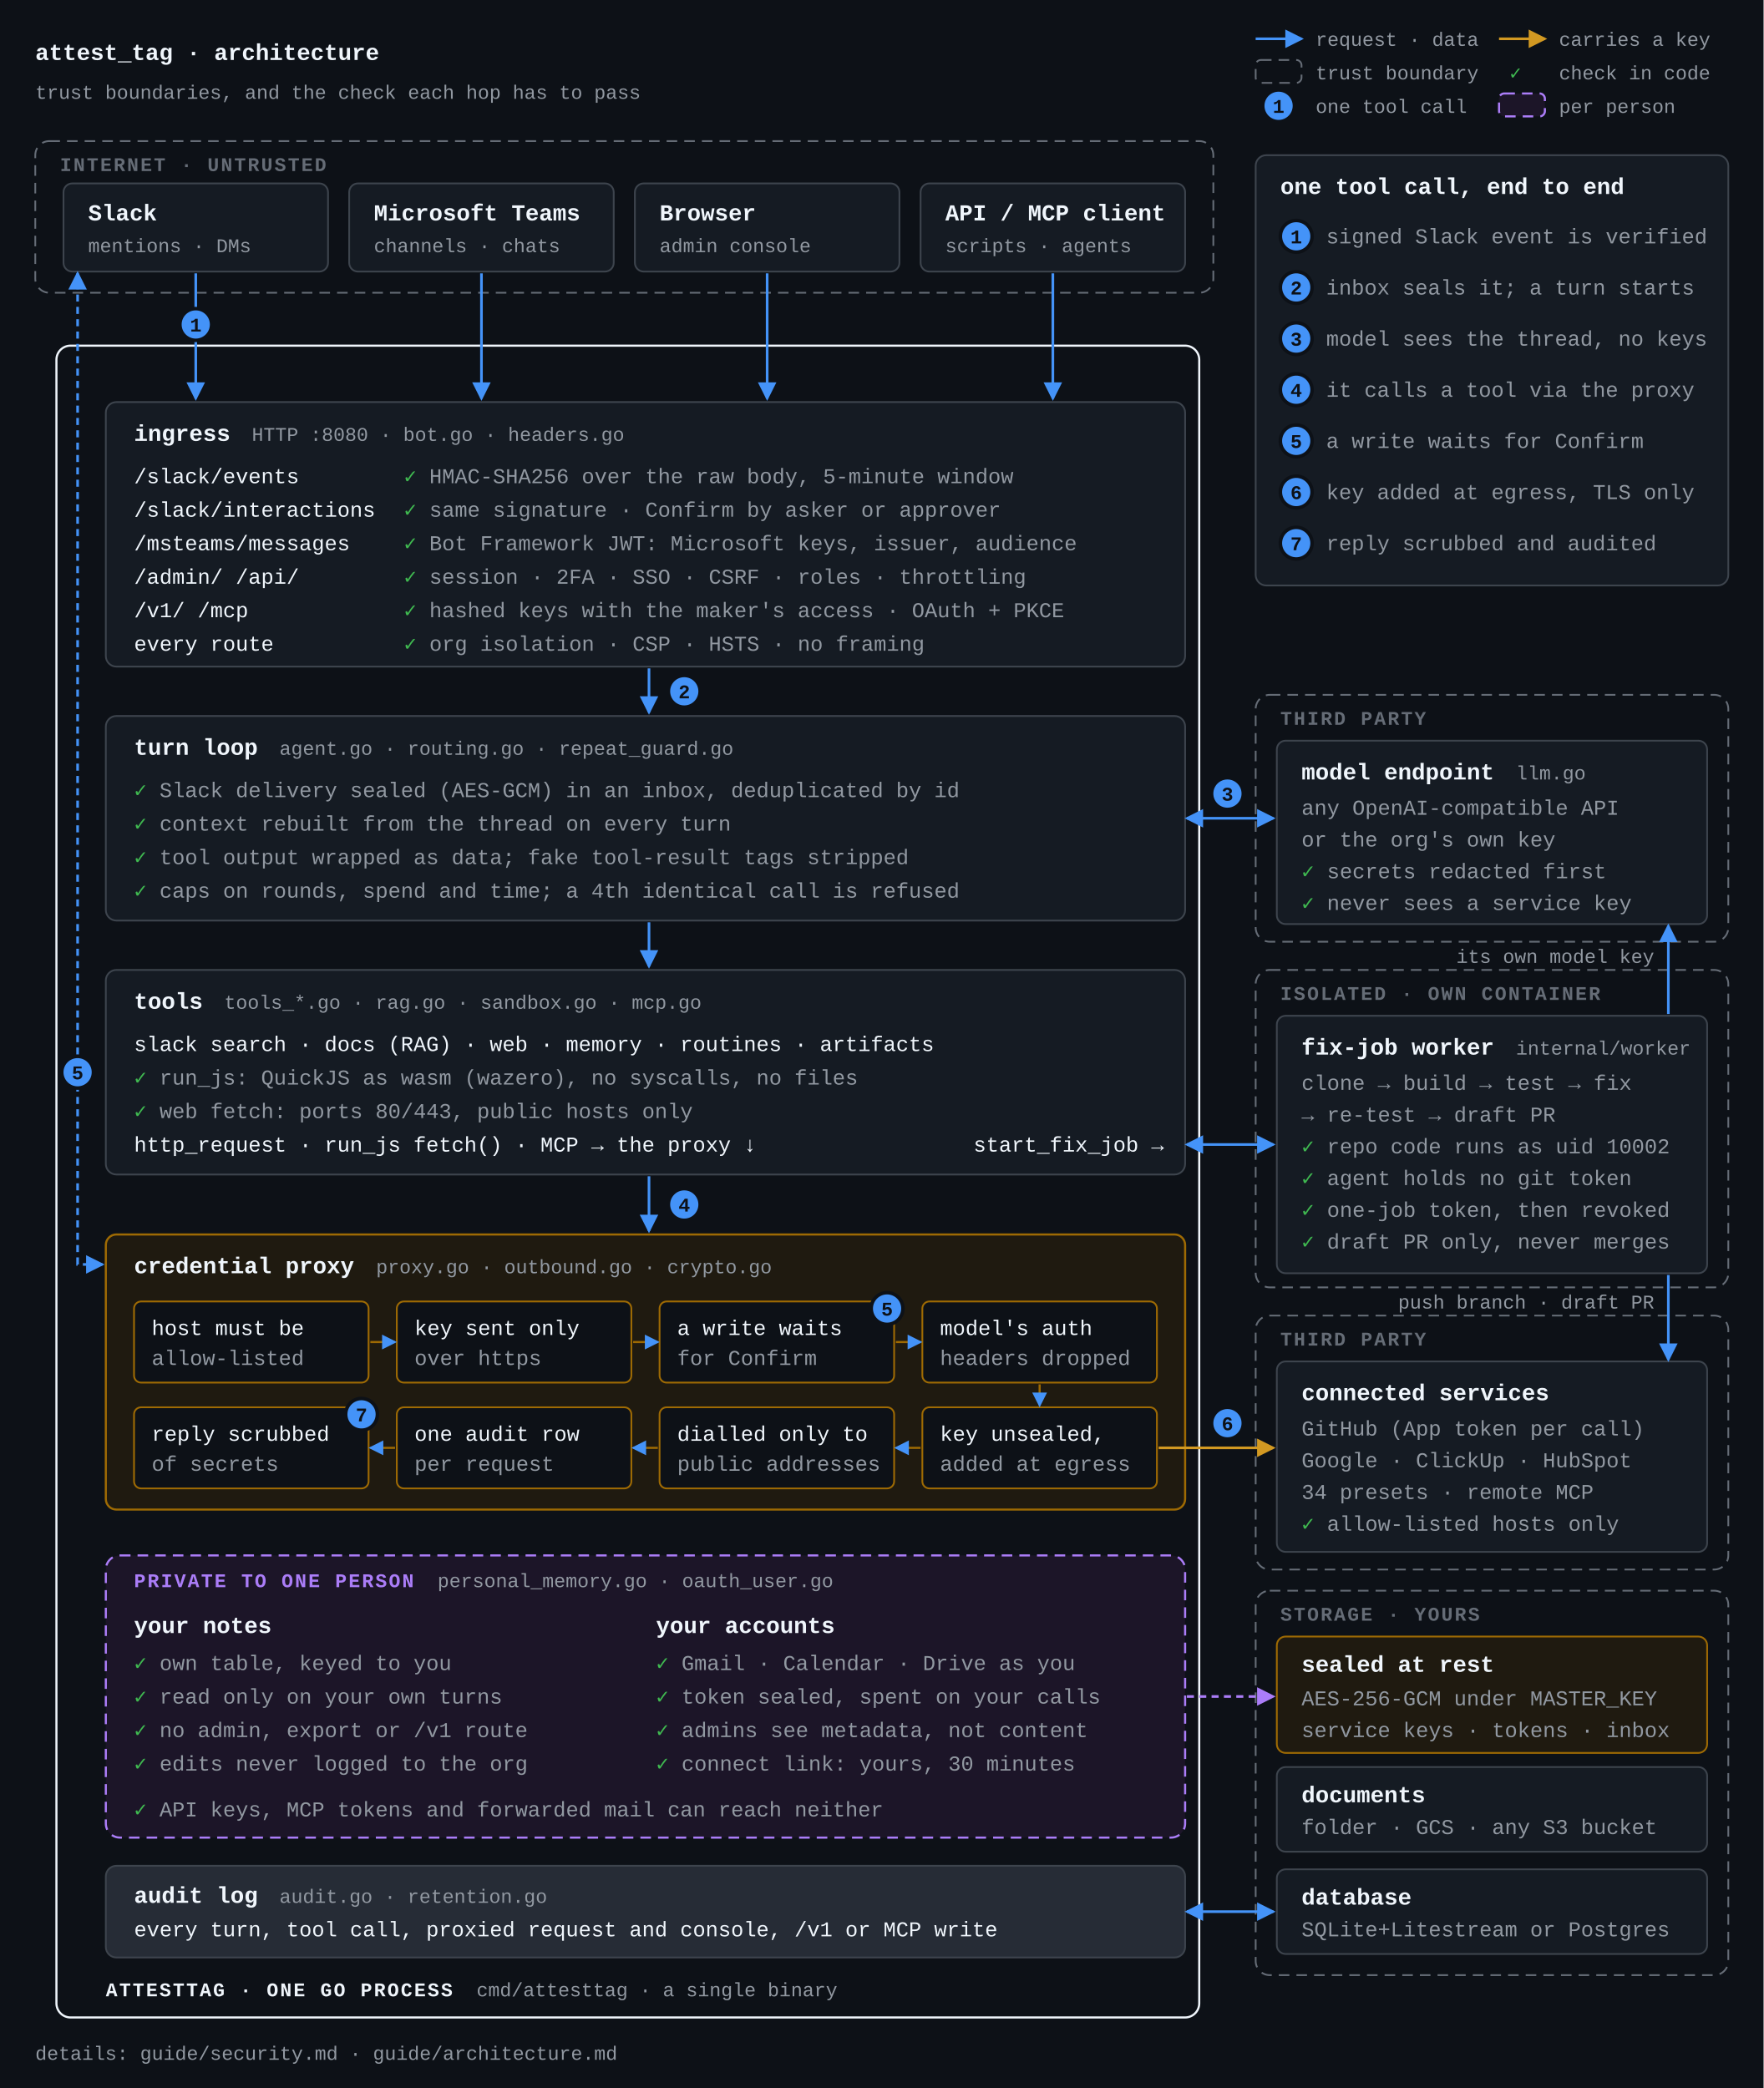
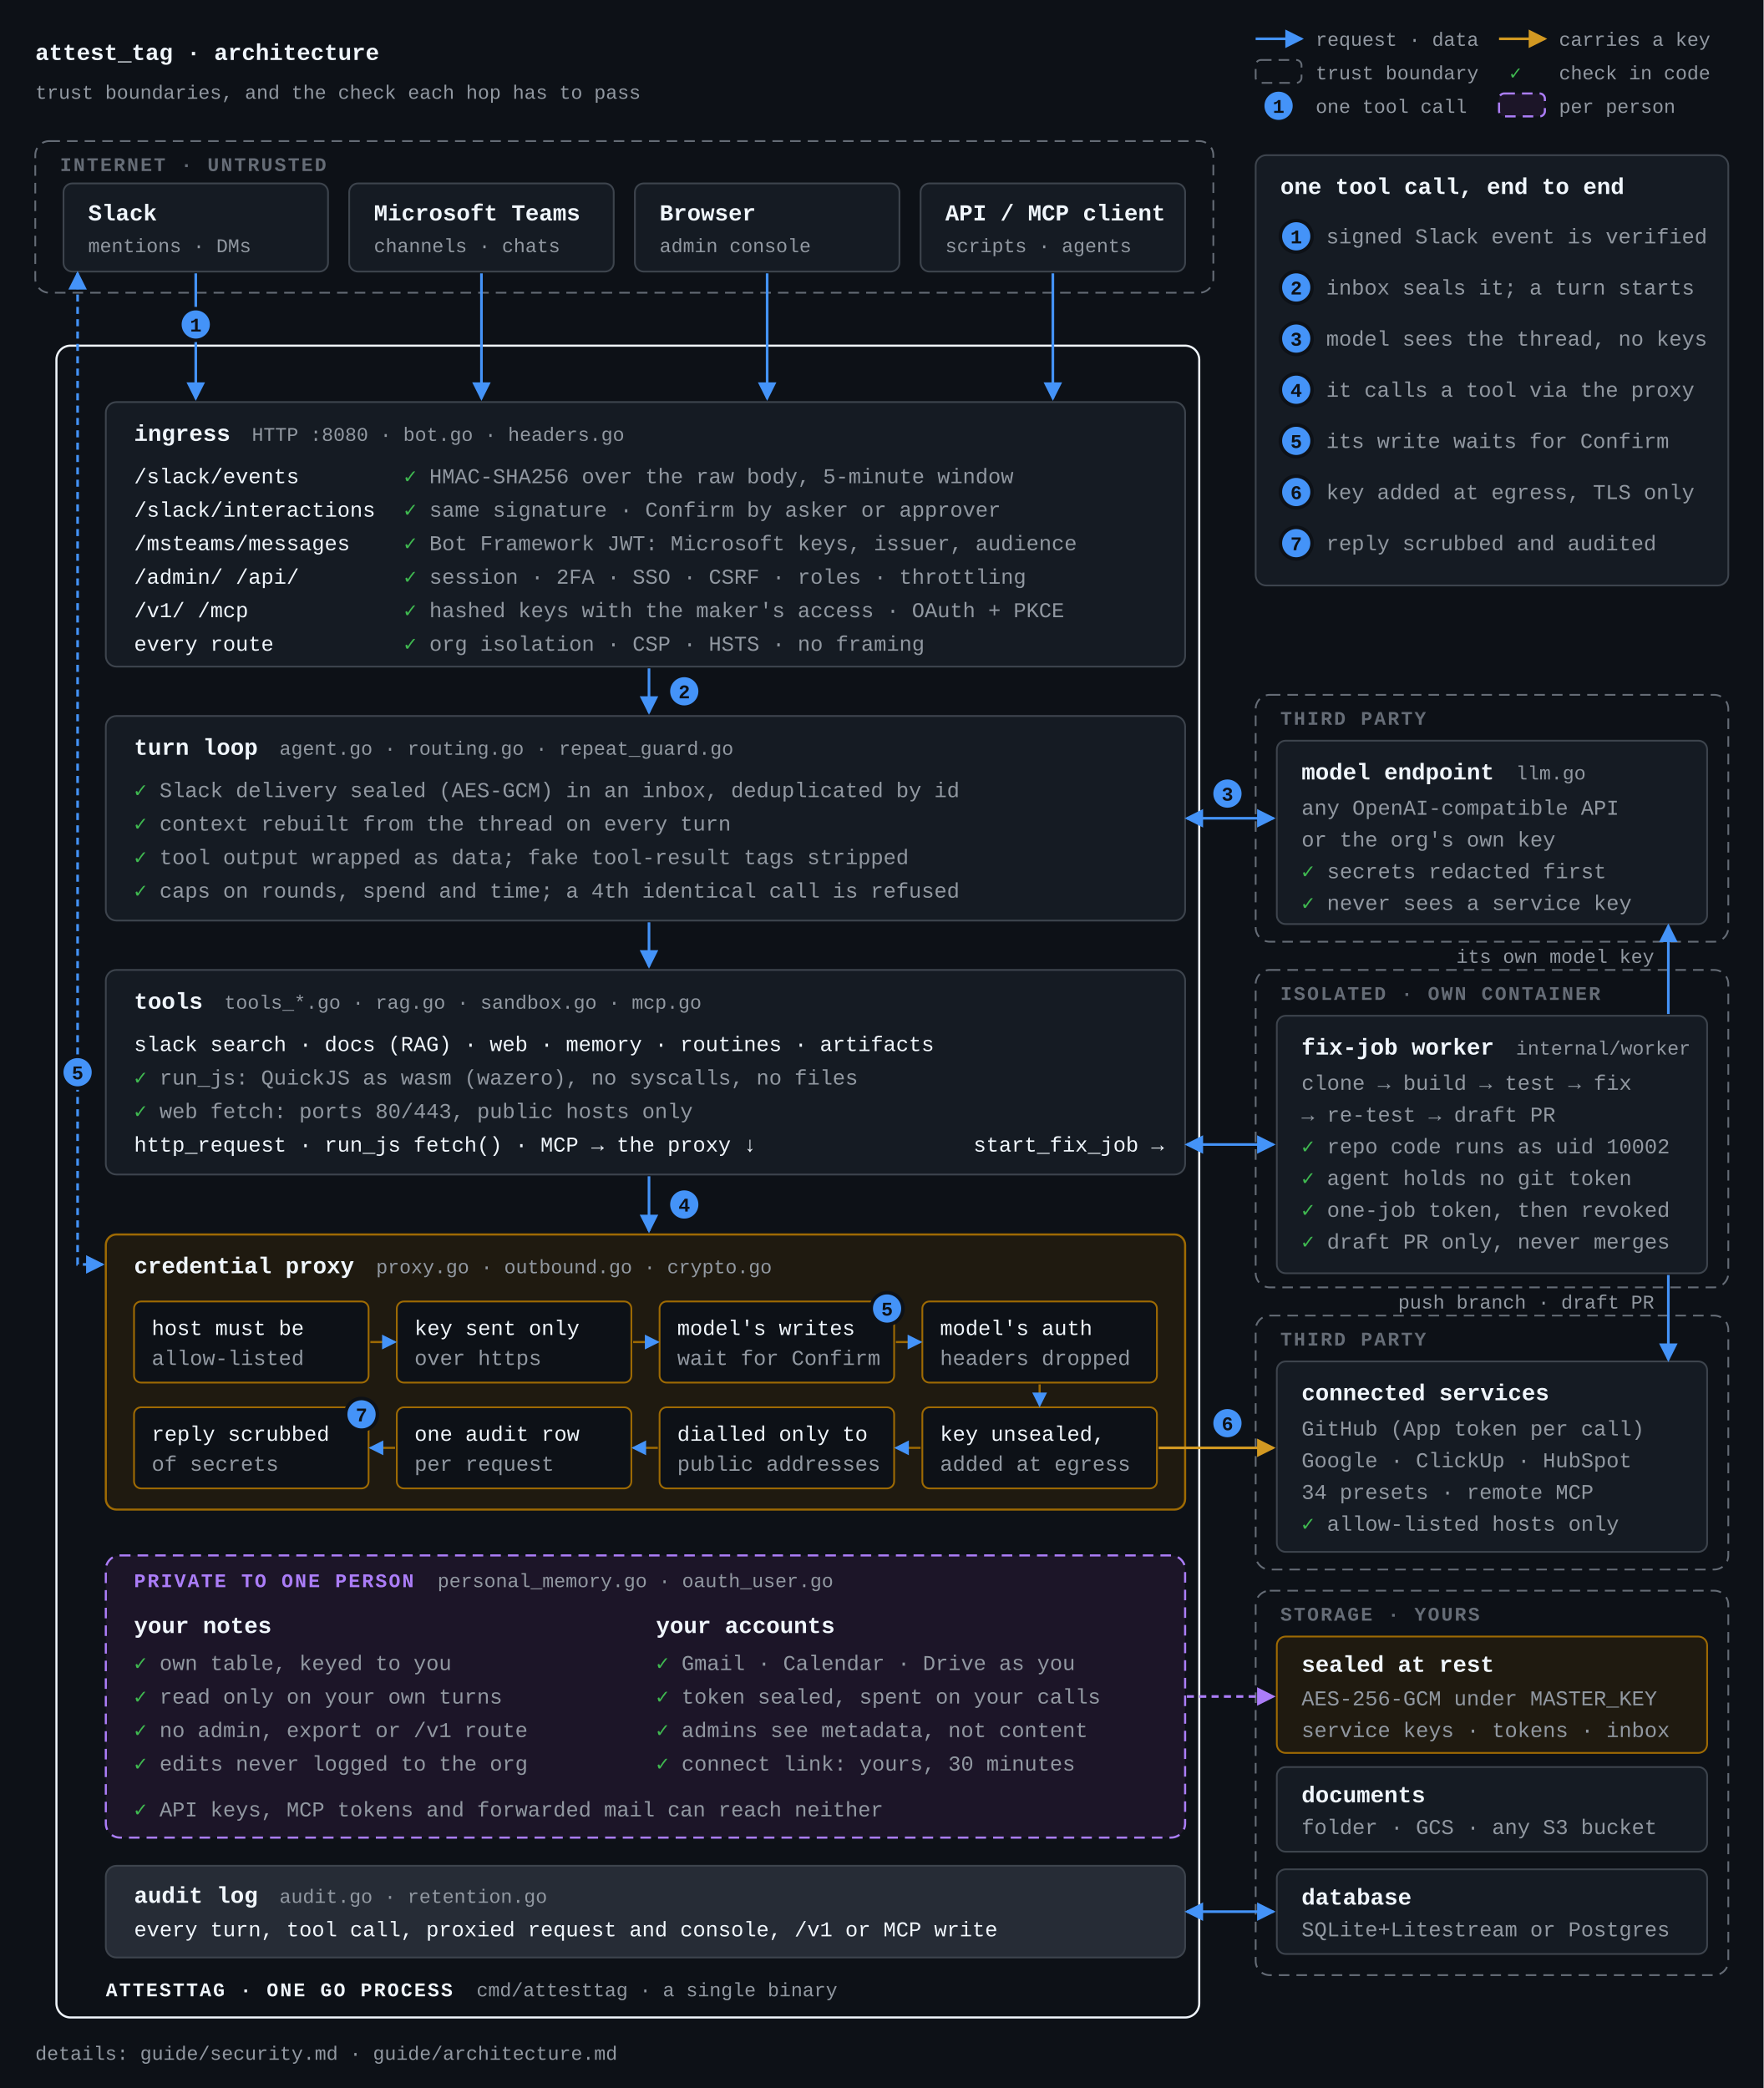
<svg xmlns="http://www.w3.org/2000/svg" viewBox="0 0 1000 1184" width="1000" height="1184" role="img" aria-labelledby="t d">
  <style>
    text{font-family:ui-monospace,SFMono-Regular,'SF Mono',Menlo,Consolas,'Liberation Mono',monospace;font-size:12px;fill:#9198a1}
    .h{fill:#f0f6fc;font-weight:700;font-size:13px}
    .ink{fill:#f0f6fc}
    .f{font-size:11px;fill:#9198a1}
    .ok{fill:#3fb950}
    .zl{font-size:11px;font-weight:700;letter-spacing:1px;fill:#656c76}
    .pl{font-size:11px;font-weight:700;letter-spacing:1px;fill:#ab7df8}
    .pl2{font-size:11px;font-weight:700;letter-spacing:1px;fill:#f0f6fc}
    .sh{fill:#f0f6fc;font-weight:700;font-size:13px}
    .sm{fill:#9198a1;font-size:11px}
    .sb{fill:#f0f6fc}
    .bdgt{fill:#0d1117;font-size:11px;font-weight:700}
    .bdg{fill:#4493f8;stroke:#0d1117;stroke-width:2}
    .bx{fill:#151b23;stroke:#3d444d;stroke-width:1}
    .lay{fill:#151b23;stroke:#3d444d;stroke-width:1}
    .kly{fill:#1f1a10;stroke:#9e6a03;stroke-width:1.2}
    .kbx{fill:#1f1a10;stroke:#9e6a03;stroke-width:1}
    .st{fill:#0d1117;stroke:#9e6a03;stroke-width:1}
    .strip{fill:#262c36;stroke:#3d444d;stroke-width:1}
    .zb{fill:none;stroke:#656c76;stroke-width:1;stroke-dasharray:6 4}
    .pz{fill:#1c1528;stroke:#ab7df8;stroke-width:1.2;stroke-dasharray:6 4}
    .proc{fill:none;stroke:#f0f6fc;stroke-width:1.2}
    .l,.ls,.lc{stroke:#4493f8;stroke-width:1.5;fill:none}
    .ls{stroke:#9e6a03;stroke-width:1.2}
    .lk{stroke:#d29922;stroke-width:1.5;fill:none}
    .lp{stroke:#ab7df8;stroke-width:1.5;fill:none}
    .me{fill:#4493f8} .mk{fill:#d29922} .mp{fill:#ab7df8}
  </style>
  <defs>
    <marker id="e" viewBox="0 0 8 8" refX="7" refY="4" markerWidth="7" markerHeight="7" orient="auto-start-reverse">
      <path d="M0 0L8 4L0 8z" class="me" />
    </marker>
    <marker id="k" viewBox="0 0 8 8" refX="7" refY="4" markerWidth="7" markerHeight="7" orient="auto-start-reverse">
      <path d="M0 0L8 4L0 8z" class="mk" />
    </marker>
    <marker id="p" viewBox="0 0 8 8" refX="7" refY="4" markerWidth="7" markerHeight="7" orient="auto-start-reverse">
      <path d="M0 0L8 4L0 8z" class="mp" />
    </marker>
  </defs>
  <rect width="1000" height="1184" fill="#0d1117" />
  <rect x="32" y="196" width="648" height="948" rx="8" class="proc" />
  <text x="60" y="1132" class="pl2">ATTESTTAG · ONE GO PROCESS</text>
  <text x="270.201" y="1132" class="f">cmd/attesttag · a single binary</text>
  <text x="20" y="34" class="h">attest_tag · architecture</text>
  <text x="20" y="56" class="f">trust boundaries, and the check each hop has to pass</text>
  <path d="M712 22H738" class="l" marker-end="url(#e)" />
  <text x="746" y="26" class="f">request · data</text>
  <path d="M850 22H876" class="lk" marker-end="url(#k)" />
  <text x="884" y="26" class="f">carries a key</text>
  <rect x="712" y="34" width="26" height="13" rx="3" class="zb" />
  <text x="746" y="45" class="f">trust boundary</text>
  <text x="856" y="45" class="f">
    <tspan class="ok">✓</tspan>
  </text>
  <text x="884" y="45" class="f">check in code</text>
  <circle cx="725" cy="60" r="9" class="bdg" />
  <text x="725" y="64" class="bdgt" text-anchor="middle">1</text>
  <text x="746" y="64" class="f">one tool call</text>
  <rect x="850" y="53" width="26" height="13" rx="3" class="pz" />
  <text x="884" y="64" class="f">per person</text>
  <rect x="20" y="80" width="668" height="86" rx="8" class="zb" />
  <text x="34" y="97" class="zl">INTERNET · UNTRUSTED</text>
  <rect x="36" y="104" width="150" height="50" rx="5" class="bx" />
  <text x="50" y="125" class="h">Slack</text>
  <text x="50" y="143" class="f">mentions · DMs</text>
  <rect x="198" y="104" width="150" height="50" rx="5" class="bx" />
  <text x="212" y="125" class="h">Microsoft Teams</text>
  <text x="212" y="143" class="f">channels · chats</text>
  <rect x="360" y="104" width="150" height="50" rx="5" class="bx" />
  <text x="374" y="125" class="h">Browser</text>
  <text x="374" y="143" class="f">admin console</text>
  <rect x="522" y="104" width="150" height="50" rx="5" class="bx" />
  <text x="536" y="125" class="h">API / MCP client</text>
  <text x="536" y="143" class="f">scripts · agents</text>
  <rect x="60" y="228" width="612" height="150" rx="6" class="lay" />
  <text x="76" y="250" class="h">ingress</text>
  <text x="142.791" y="250" class="f">HTTP :8080 · bot.go · headers.go</text>
  <text x="76" y="274" class="ink">/slack/events</text>
  <text x="229" y="274" class="b">
    <tspan class="ok">✓</tspan> HMAC-SHA256 over the raw body, 5-minute window</text>
  <text x="76" y="293" class="ink">/slack/interactions</text>
  <text x="229" y="293" class="b">
    <tspan class="ok">✓</tspan> same signature · Confirm by asker or approver</text>
  <text x="76" y="312" class="ink">/msteams/messages</text>
  <text x="229" y="312" class="b">
    <tspan class="ok">✓</tspan> Bot Framework JWT: Microsoft keys, issuer, audience</text>
  <text x="76" y="331" class="ink">/admin/  /api/</text>
  <text x="229" y="331" class="b">
    <tspan class="ok">✓</tspan> session · 2FA · SSO · CSRF · roles · throttling</text>
  <text x="76" y="350" class="ink">/v1/  /mcp</text>
  <text x="229" y="350" class="b">
    <tspan class="ok">✓</tspan> hashed keys with the maker's access · OAuth + PKCE</text>
  <text x="76" y="369" class="ink">every route</text>
  <text x="229" y="369" class="b">
    <tspan class="ok">✓</tspan> org isolation · CSP · HSTS · no framing</text>
  <rect x="60" y="406" width="612" height="116" rx="6" class="lay" />
  <text x="76" y="428" class="h">turn loop</text>
  <text x="158.446" y="428" class="f">agent.go · routing.go · repeat_guard.go</text>
  <text x="76" y="452" class="b">
    <tspan class="ok">✓</tspan> Slack delivery sealed (AES-GCM) in an inbox, deduplicated by id</text>
  <text x="76" y="471" class="b">
    <tspan class="ok">✓</tspan> context rebuilt from the thread on every turn</text>
  <text x="76" y="490" class="b">
    <tspan class="ok">✓</tspan> tool output wrapped as data; fake tool-result tags stripped</text>
  <text x="76" y="509" class="b">
    <tspan class="ok">✓</tspan> caps on rounds, spend and time; a 4th identical call is refused</text>
  <rect x="60" y="550" width="612" height="116" rx="6" class="lay" />
  <text x="76" y="572" class="h">tools</text>
  <text x="127.136" y="572" class="f">tools_*.go · rag.go · sandbox.go · mcp.go</text>
  <text x="76" y="596" class="ink">slack search · docs (RAG) · web · memory · routines · artifacts</text>
  <text x="76" y="615" class="b">
    <tspan class="ok">✓</tspan> run_js: QuickJS as wasm (wazero), no syscalls, no files</text>
  <text x="76" y="634" class="b">
    <tspan class="ok">✓</tspan> web fetch: ports 80/443, public hosts only</text>
  <text x="76" y="653" class="ink">http_request · run_js fetch() · MCP → the proxy ↓</text>
  <text x="660" y="653" class="ink" text-anchor="end">start_fix_job →</text>
  <rect x="60" y="700" width="612" height="156" rx="6" class="kly" />
  <text x="76" y="722" class="h">credential proxy</text>
  <text x="213.237" y="722" class="f">proxy.go · outbound.go · crypto.go</text>
  <rect x="76" y="738" width="133" height="46" rx="4" class="st" />
  <text x="86" y="757" class="ink">host must be</text>
  <text x="86" y="774" class="b">allow-listed</text>
  <rect x="225" y="738" width="133" height="46" rx="4" class="st" />
  <text x="235" y="757" class="ink">key sent only</text>
  <text x="235" y="774" class="b">over https</text>
  <rect x="374" y="738" width="133" height="46" rx="4" class="st" />
-   <text x="384" y="757" class="ink">a write waits</text>
-   <text x="384" y="774" class="b">for Confirm</text>
+   <text x="384" y="757" class="ink">model's writes</text>
+   <text x="384" y="774" class="b">wait for Confirm</text>
  <rect x="523" y="738" width="133" height="46" rx="4" class="st" />
  <text x="533" y="757" class="ink">model's auth</text>
  <text x="533" y="774" class="b">headers dropped</text>
  <rect x="523" y="798" width="133" height="46" rx="4" class="st" />
  <text x="533" y="817" class="ink">key unsealed,</text>
  <text x="533" y="834" class="b">added at egress</text>
  <rect x="374" y="798" width="133" height="46" rx="4" class="st" />
  <text x="384" y="817" class="ink">dialled only to</text>
  <text x="384" y="834" class="b">public addresses</text>
  <rect x="225" y="798" width="133" height="46" rx="4" class="st" />
  <text x="235" y="817" class="ink">one audit row</text>
  <text x="235" y="834" class="b">per request</text>
  <rect x="76" y="798" width="133" height="46" rx="4" class="st" />
  <text x="86" y="817" class="ink">reply scrubbed</text>
  <text x="86" y="834" class="b">of secrets</text>
  <path d="M210 761.0H224" class="ls" marker-end="url(#e)" />
  <path d="M359 761.0H373" class="ls" marker-end="url(#e)" />
  <path d="M508 761.0H522" class="ls" marker-end="url(#e)" />
  <path d="M589.5 785V797" class="ls" marker-end="url(#e)" />
  <path d="M522 821.0H508" class="ls" marker-end="url(#e)" />
  <path d="M373 821.0H359" class="ls" marker-end="url(#e)" />
  <path d="M224 821.0H210" class="ls" marker-end="url(#e)" />
  <circle cx="503" cy="742" r="9" class="bdg" />
  <text x="503" y="746" class="bdgt" text-anchor="middle">5</text>
  <circle cx="205" cy="802" r="9" class="bdg" />
  <text x="205" y="806" class="bdgt" text-anchor="middle">7</text>
  <rect x="60" y="882" width="612" height="160" rx="8" class="pz" />
  <text x="76" y="900" class="pl">PRIVATE TO ONE PERSON</text>
  <text x="248.085" y="900" class="f">personal_memory.go · oauth_user.go</text>
  <text x="76" y="926" class="h">your notes</text>
  <text x="372" y="926" class="h">your accounts</text>
  <text x="76" y="947" class="b">
    <tspan class="ok">✓</tspan> own table, keyed to you</text>
  <text x="76" y="966" class="b">
    <tspan class="ok">✓</tspan> read only on your own turns</text>
  <text x="76" y="985" class="b">
    <tspan class="ok">✓</tspan> no admin, export or /v1 route</text>
  <text x="76" y="1004" class="b">
    <tspan class="ok">✓</tspan> edits never logged to the org</text>
  <text x="372" y="947" class="b">
    <tspan class="ok">✓</tspan> Gmail · Calendar · Drive as you</text>
  <text x="372" y="966" class="b">
    <tspan class="ok">✓</tspan> token sealed, spent on your calls</text>
  <text x="372" y="985" class="b">
    <tspan class="ok">✓</tspan> admins see metadata, not content</text>
  <text x="372" y="1004" class="b">
    <tspan class="ok">✓</tspan> connect link: yours, 30 minutes</text>
  <text x="76" y="1030" class="b">
    <tspan class="ok">✓</tspan> API keys, MCP tokens and forwarded mail can reach neither</text>
  <rect x="60" y="1058" width="612" height="52" rx="6" class="strip" />
  <text x="76" y="1079" class="sh">audit log</text>
  <text x="158.446" y="1079" class="sm">audit.go · retention.go</text>
  <text x="76" y="1098" class="sb">every turn, tool call, proxied request and console, /v1 or MCP write</text>
  <path d="M111 155V226" class="l" marker-end="url(#e)" />
  <path d="M273 155V226" class="l" marker-end="url(#e)" />
  <path d="M435 155V226" class="l" marker-end="url(#e)" />
  <path d="M597 155V226" class="l" marker-end="url(#e)" />
  <circle cx="111" cy="184" r="9" class="bdg" />
  <text x="111" y="188" class="bdgt" text-anchor="middle">1</text>
  <path d="M368 379V404" class="l" marker-end="url(#e)" />
  <circle cx="388" cy="392.0" r="9" class="bdg" />
  <text x="388" y="396.0" class="bdgt" text-anchor="middle">2</text>
  <path d="M368 523V548" class="l" marker-end="url(#e)" />
  <path d="M368 667V698" class="l" marker-end="url(#e)" />
  <circle cx="388" cy="683.0" r="9" class="bdg" />
  <text x="388" y="687.0" class="bdgt" text-anchor="middle">4</text>
  <path d="M58 717H44V155" class="lc" marker-start="url(#e)" marker-end="url(#e)" stroke-dasharray="4 3" />
  <circle cx="44" cy="608.0" r="9" class="bdg" />
  <text x="44" y="612.0" class="bdgt" text-anchor="middle">5</text>
  <rect x="712" y="88" width="268" height="244" rx="6" class="bx" />
  <text x="726" y="110" class="h">one tool call, end to end</text>
  <circle cx="735" cy="134" r="9" class="bdg" />
  <text x="735" y="138" class="bdgt" text-anchor="middle">1</text>
  <text x="752" y="138" class="b">signed Slack event is verified</text>
  <circle cx="735" cy="163" r="9" class="bdg" />
  <text x="735" y="167" class="bdgt" text-anchor="middle">2</text>
  <text x="752" y="167" class="b">inbox seals it; a turn starts</text>
  <circle cx="735" cy="192" r="9" class="bdg" />
  <text x="735" y="196" class="bdgt" text-anchor="middle">3</text>
  <text x="752" y="196" class="b">model sees the thread, no keys</text>
  <circle cx="735" cy="221" r="9" class="bdg" />
  <text x="735" y="225" class="bdgt" text-anchor="middle">4</text>
  <text x="752" y="225" class="b">it calls a tool via the proxy</text>
  <circle cx="735" cy="250" r="9" class="bdg" />
  <text x="735" y="254" class="bdgt" text-anchor="middle">5</text>
-   <text x="752" y="254" class="b">a write waits for Confirm</text>
+   <text x="752" y="254" class="b">its write waits for Confirm</text>
  <circle cx="735" cy="279" r="9" class="bdg" />
  <text x="735" y="283" class="bdgt" text-anchor="middle">6</text>
  <text x="752" y="283" class="b">key added at egress, TLS only</text>
  <circle cx="735" cy="308" r="9" class="bdg" />
  <text x="735" y="312" class="bdgt" text-anchor="middle">7</text>
  <text x="752" y="312" class="b">reply scrubbed and audited</text>
  <rect x="712" y="394" width="268" height="140" rx="8" class="zb" />
  <text x="726" y="411" class="zl">THIRD PARTY</text>
  <rect x="724" y="420" width="244" height="104" rx="5" class="bx" />
  <text x="738" y="442" class="h">model endpoint</text>
  <text x="859.582" y="442" class="f">llm.go</text>
  <text x="738" y="462" class="b">any OpenAI-compatible API</text>
  <text x="738" y="480" class="b">or the org's own key</text>
  <text x="738" y="498" class="b">
    <tspan class="ok">✓</tspan> secrets redacted first</text>
  <text x="738" y="516" class="b">
    <tspan class="ok">✓</tspan> never sees a service key</text>
  <path d="M673 464.0H722" class="l" marker-start="url(#e)" marker-end="url(#e)" />
  <circle cx="696.0" cy="450.0" r="9" class="bdg" />
  <text x="696.0" y="454.0" class="bdgt" text-anchor="middle">3</text>
  <rect x="712" y="550" width="268" height="180" rx="8" class="zb" />
  <text x="726" y="567" class="zl">ISOLATED · OWN CONTAINER</text>
  <rect x="724" y="576" width="244" height="146" rx="5" class="bx" />
  <text x="738" y="598" class="h">fix-job worker</text>
  <text x="859.582" y="598" class="f">internal/worker</text>
  <text x="738" y="618" class="b">clone → build → test → fix</text>
  <text x="738" y="636" class="b">→ re-test → draft PR</text>
  <text x="738" y="654" class="b">
    <tspan class="ok">✓</tspan> repo code runs as uid 10002</text>
  <text x="738" y="672" class="b">
    <tspan class="ok">✓</tspan> agent holds no git token</text>
  <text x="738" y="690" class="b">
    <tspan class="ok">✓</tspan> one-job token, then revoked</text>
  <text x="738" y="708" class="b">
    <tspan class="ok">✓</tspan> draft PR only, never merges</text>
  <path d="M673 649H722" class="l" marker-start="url(#e)" marker-end="url(#e)" />
  <path d="M946 575V525" class="l" marker-end="url(#e)" />
  <text x="938" y="546" class="f" text-anchor="end">its own model key</text>
  <rect x="712" y="746" width="268" height="144" rx="8" class="zb" />
  <text x="726" y="763" class="zl">THIRD PARTY</text>
  <rect x="724" y="772" width="244" height="108" rx="5" class="bx" />
  <text x="738" y="794" class="h">connected services</text>
  <text x="738" y="814" class="b">GitHub (App token per call)</text>
  <text x="738" y="832" class="b">Google · ClickUp · HubSpot</text>
  <text x="738" y="850" class="b">34 presets · remote MCP</text>
  <text x="738" y="868" class="b">
    <tspan class="ok">✓</tspan> allow-listed hosts only</text>
  <path d="M946 723V771" class="l" marker-end="url(#e)" />
  <text x="938" y="742" class="f" text-anchor="end">push branch · draft PR</text>
  <path d="M657 821.0H722" class="lk" marker-end="url(#k)" />
  <circle cx="696.0" cy="807.0" r="9" class="bdg" />
  <text x="696.0" y="811.0" class="bdgt" text-anchor="middle">6</text>
  <rect x="712" y="902" width="268" height="218" rx="8" class="zb" />
  <text x="726" y="919" class="zl">STORAGE · YOURS</text>
  <rect x="724" y="928" width="244" height="66" rx="5" class="kbx" />
  <text x="738" y="948" class="h">sealed at rest</text>
  <text x="738" y="967" class="b">AES-256-GCM under MASTER_KEY</text>
  <text x="738" y="985" class="b">service keys · tokens · inbox</text>
  <rect x="724" y="1002" width="244" height="48" rx="5" class="bx" />
  <text x="738" y="1022" class="h">documents</text>
  <text x="738" y="1040" class="b">folder · GCS · any S3 bucket</text>
  <rect x="724" y="1060" width="244" height="48" rx="5" class="bx" />
  <text x="738" y="1080" class="h">database</text>
  <text x="738" y="1098" class="b">SQLite+Litestream or Postgres</text>
  <path d="M673 962H722" class="lp" marker-end="url(#p)" stroke-dasharray="4 3" />
  <path d="M673 1084.0H722" class="l" marker-start="url(#e)" marker-end="url(#e)" />
  <text x="20" y="1168" class="f">details: guide/security.md · guide/architecture.md</text>
</svg>
